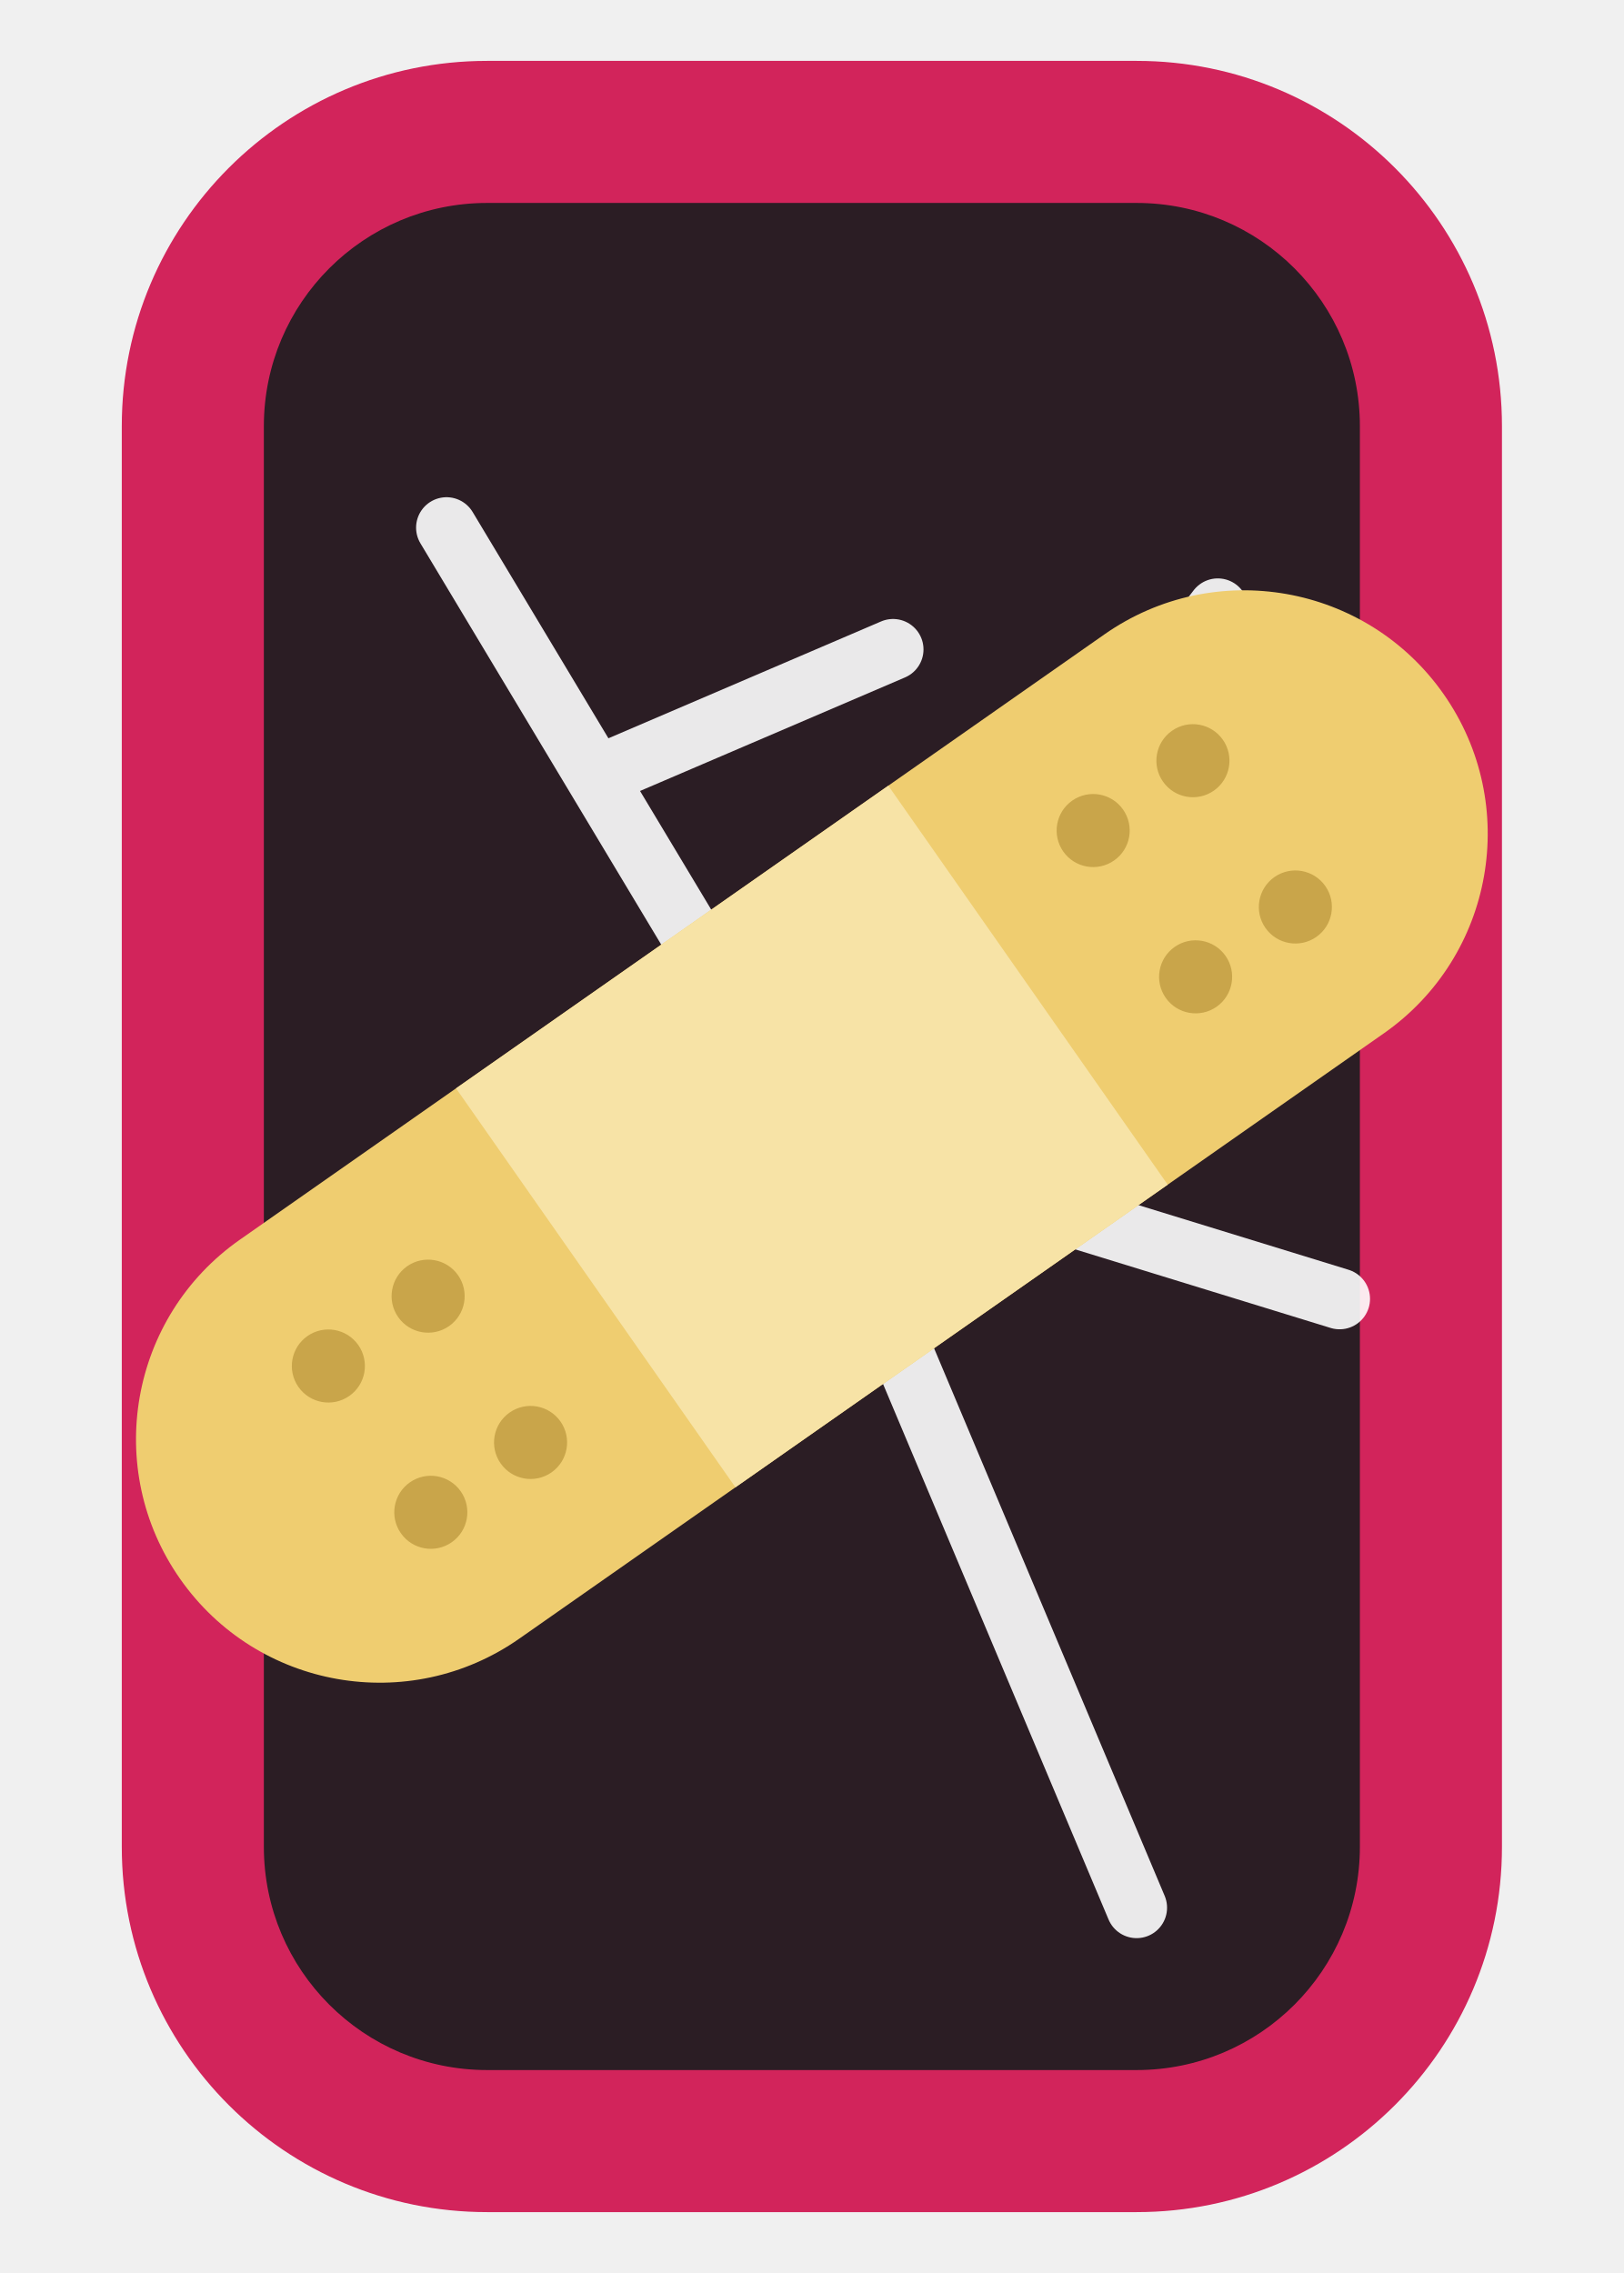
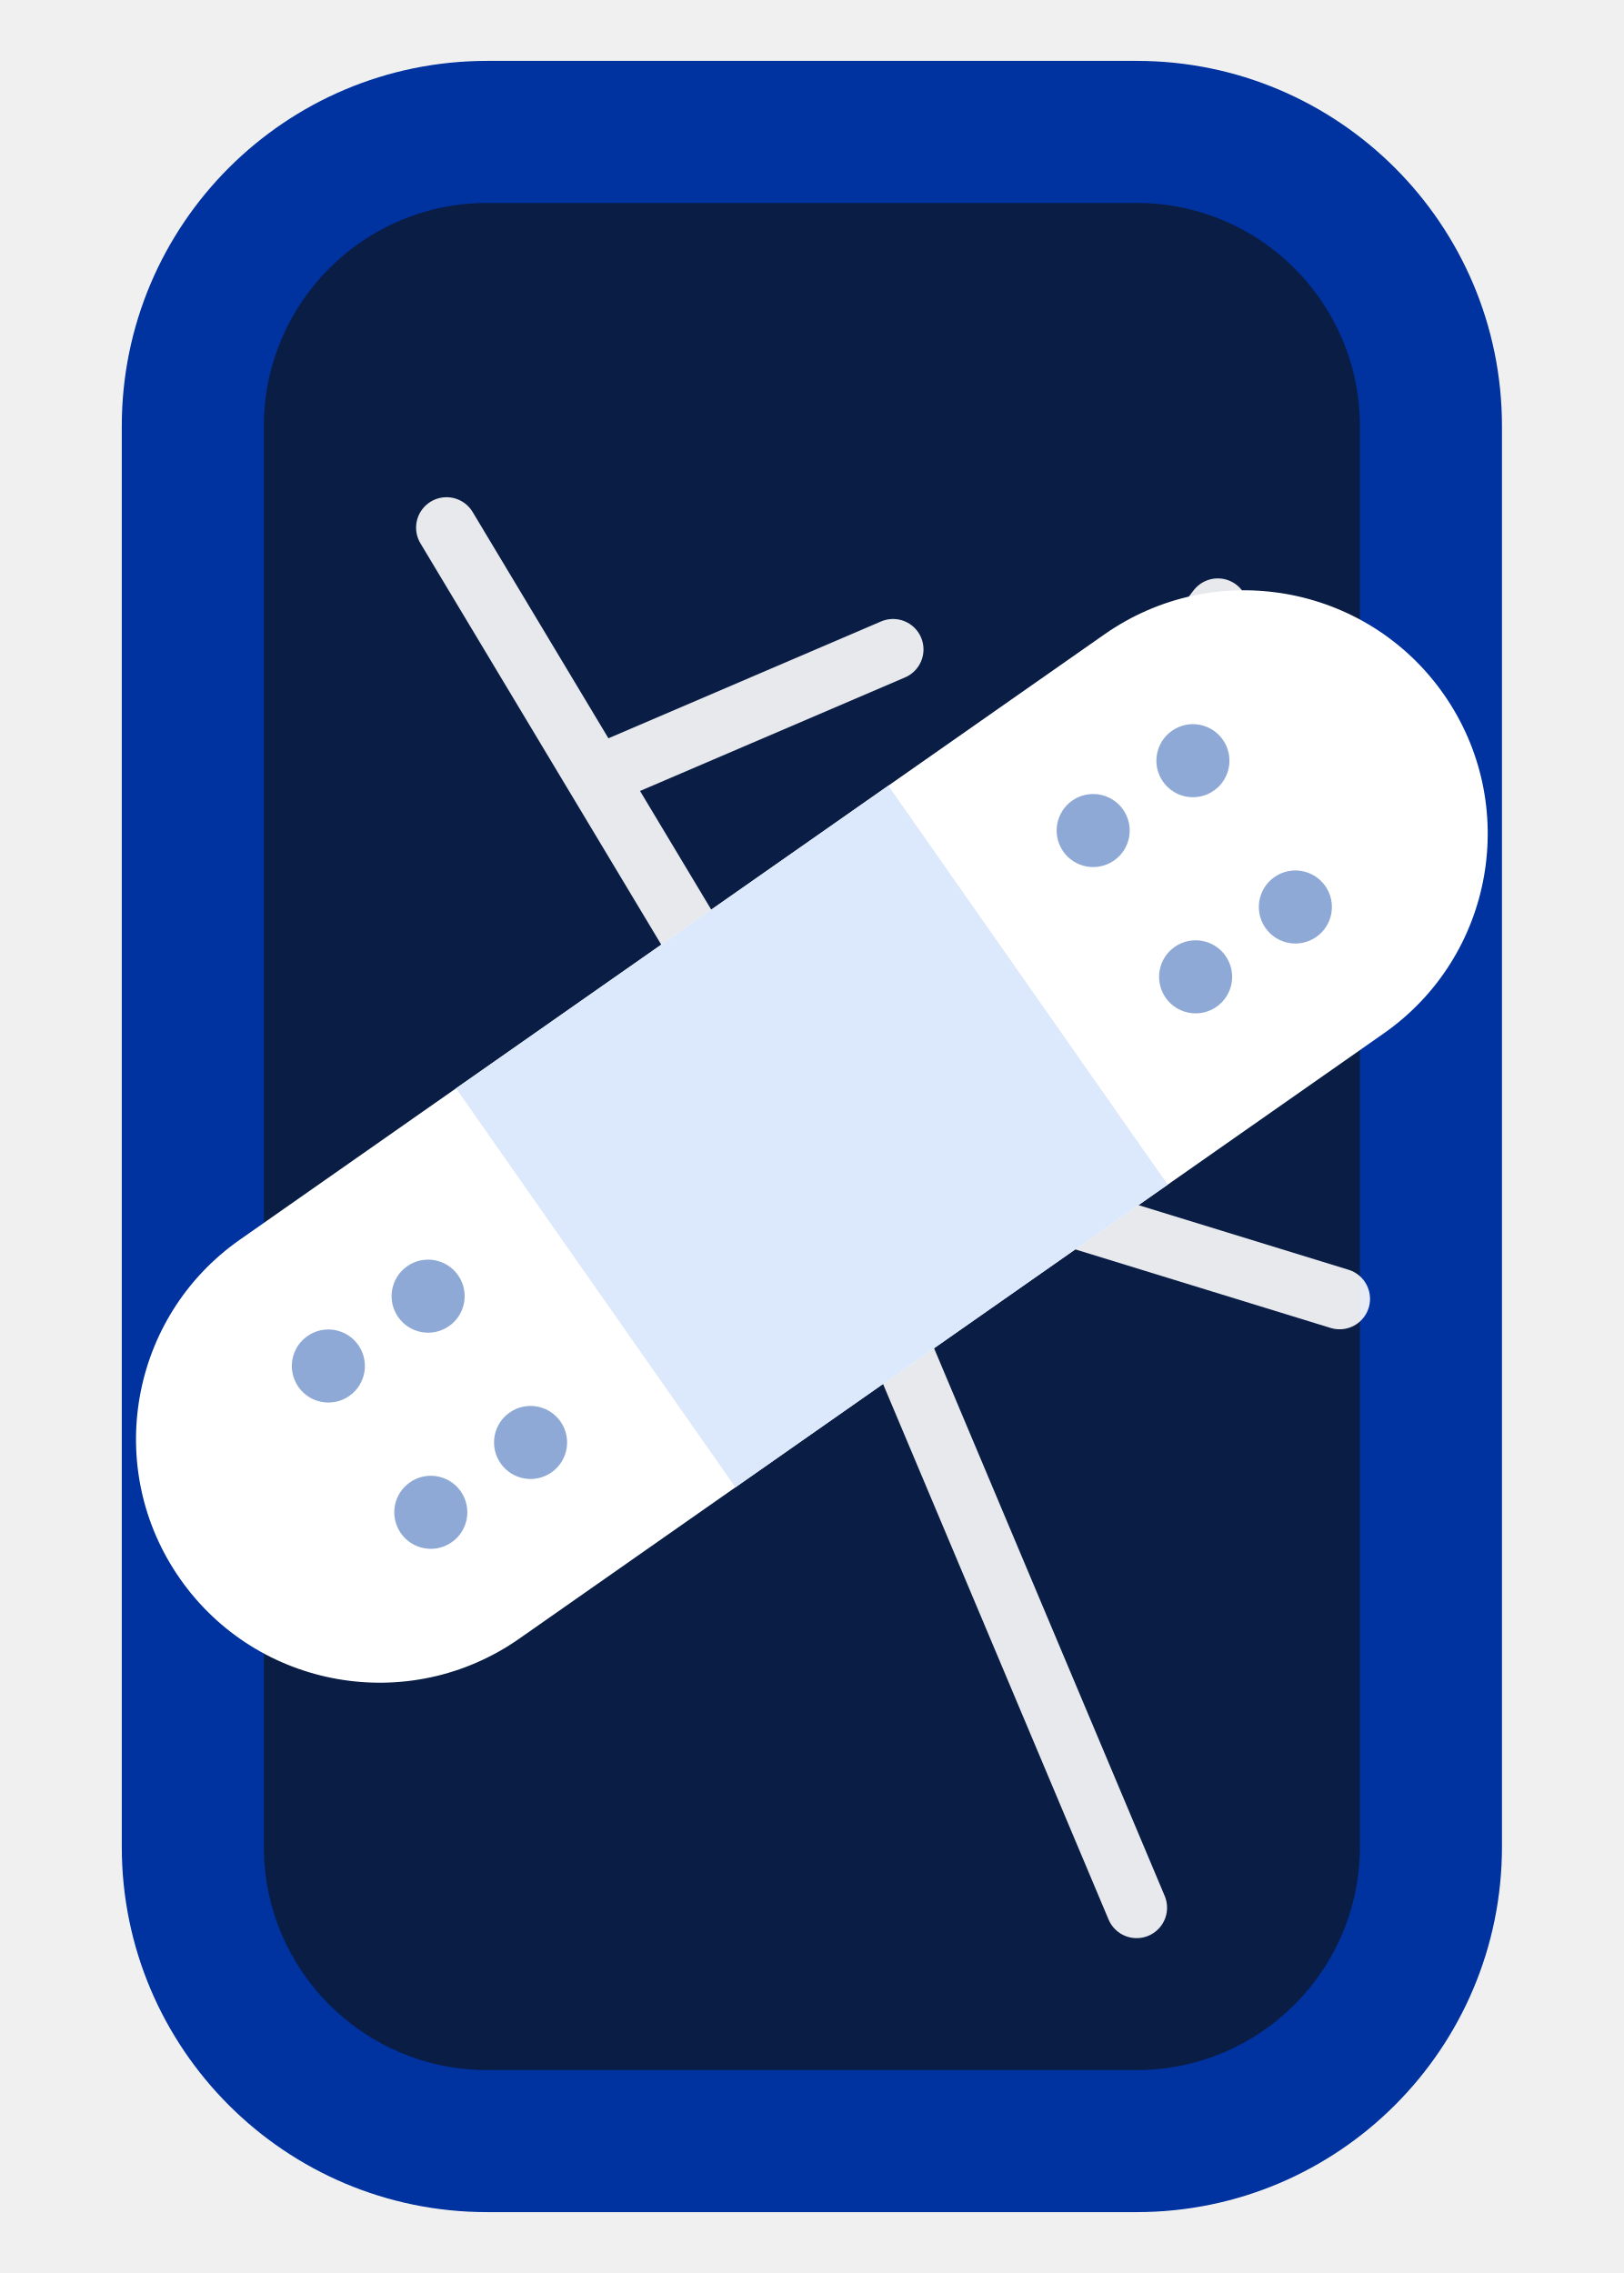
<svg xmlns="http://www.w3.org/2000/svg" viewBox="0 0 40 56">
-   <rect x="3" y="1.5" width="34" height="53" rx="9" fill="#D2245B" />
-   <rect x="6.5" y="5" width="27" height="46" rx="5.5" fill="#2B1D24" />
+   <rect x="3" y="1.5" width="34" height="53" rx="9" fill="#0032A0" />
+   <rect x="6.5" y="5" width="27" height="46" rx="5.5" fill="#0A1D45" />
  <path d="M20 28 L11 13 M20 28 L30 15 M20 28 L9 38 M20 28 L28 47 M20 28 L33 32 M15 19 L22 16" fill="none" stroke="#fff" stroke-width="1.5" stroke-linecap="round" opacity=".9" />
  <g transform="translate(20 28) rotate(-35)">
-     <rect x="-19" y="-6" width="38" height="12" rx="6" fill="#EFCD70" />
-     <rect x="-6.5" y="-6" width="13" height="12" fill="#F7E3A6" />
-     <circle cx="-13" cy="-2.2" r=".9" fill="#C9A54A" />
-     <circle cx="-13" cy="2.2" r=".9" fill="#C9A54A" />
-     <circle cx="-10" cy="-2.2" r=".9" fill="#C9A54A" />
-     <circle cx="-10" cy="2.2" r=".9" fill="#C9A54A" />
-     <circle cx="10" cy="-2.2" r=".9" fill="#C9A54A" />
-     <circle cx="10" cy="2.2" r=".9" fill="#C9A54A" />
-     <circle cx="13" cy="-2.2" r=".9" fill="#C9A54A" />
-     <circle cx="13" cy="2.2" r=".9" fill="#C9A54A" />
+     <rect x="-19" y="-6" width="38" height="12" rx="6" fill="#FFFFFF" />
+     <rect x="-6.5" y="-6" width="13" height="12" fill="#DCE8FB" />
+     <circle cx="-13" cy="-2.2" r=".9" fill="#8FA9D6" />
+     <circle cx="-13" cy="2.2" r=".9" fill="#8FA9D6" />
+     <circle cx="-10" cy="-2.2" r=".9" fill="#8FA9D6" />
+     <circle cx="-10" cy="2.2" r=".9" fill="#8FA9D6" />
+     <circle cx="10" cy="-2.2" r=".9" fill="#8FA9D6" />
+     <circle cx="10" cy="2.2" r=".9" fill="#8FA9D6" />
+     <circle cx="13" cy="-2.2" r=".9" fill="#8FA9D6" />
+     <circle cx="13" cy="2.2" r=".9" fill="#8FA9D6" />
  </g>
</svg>
